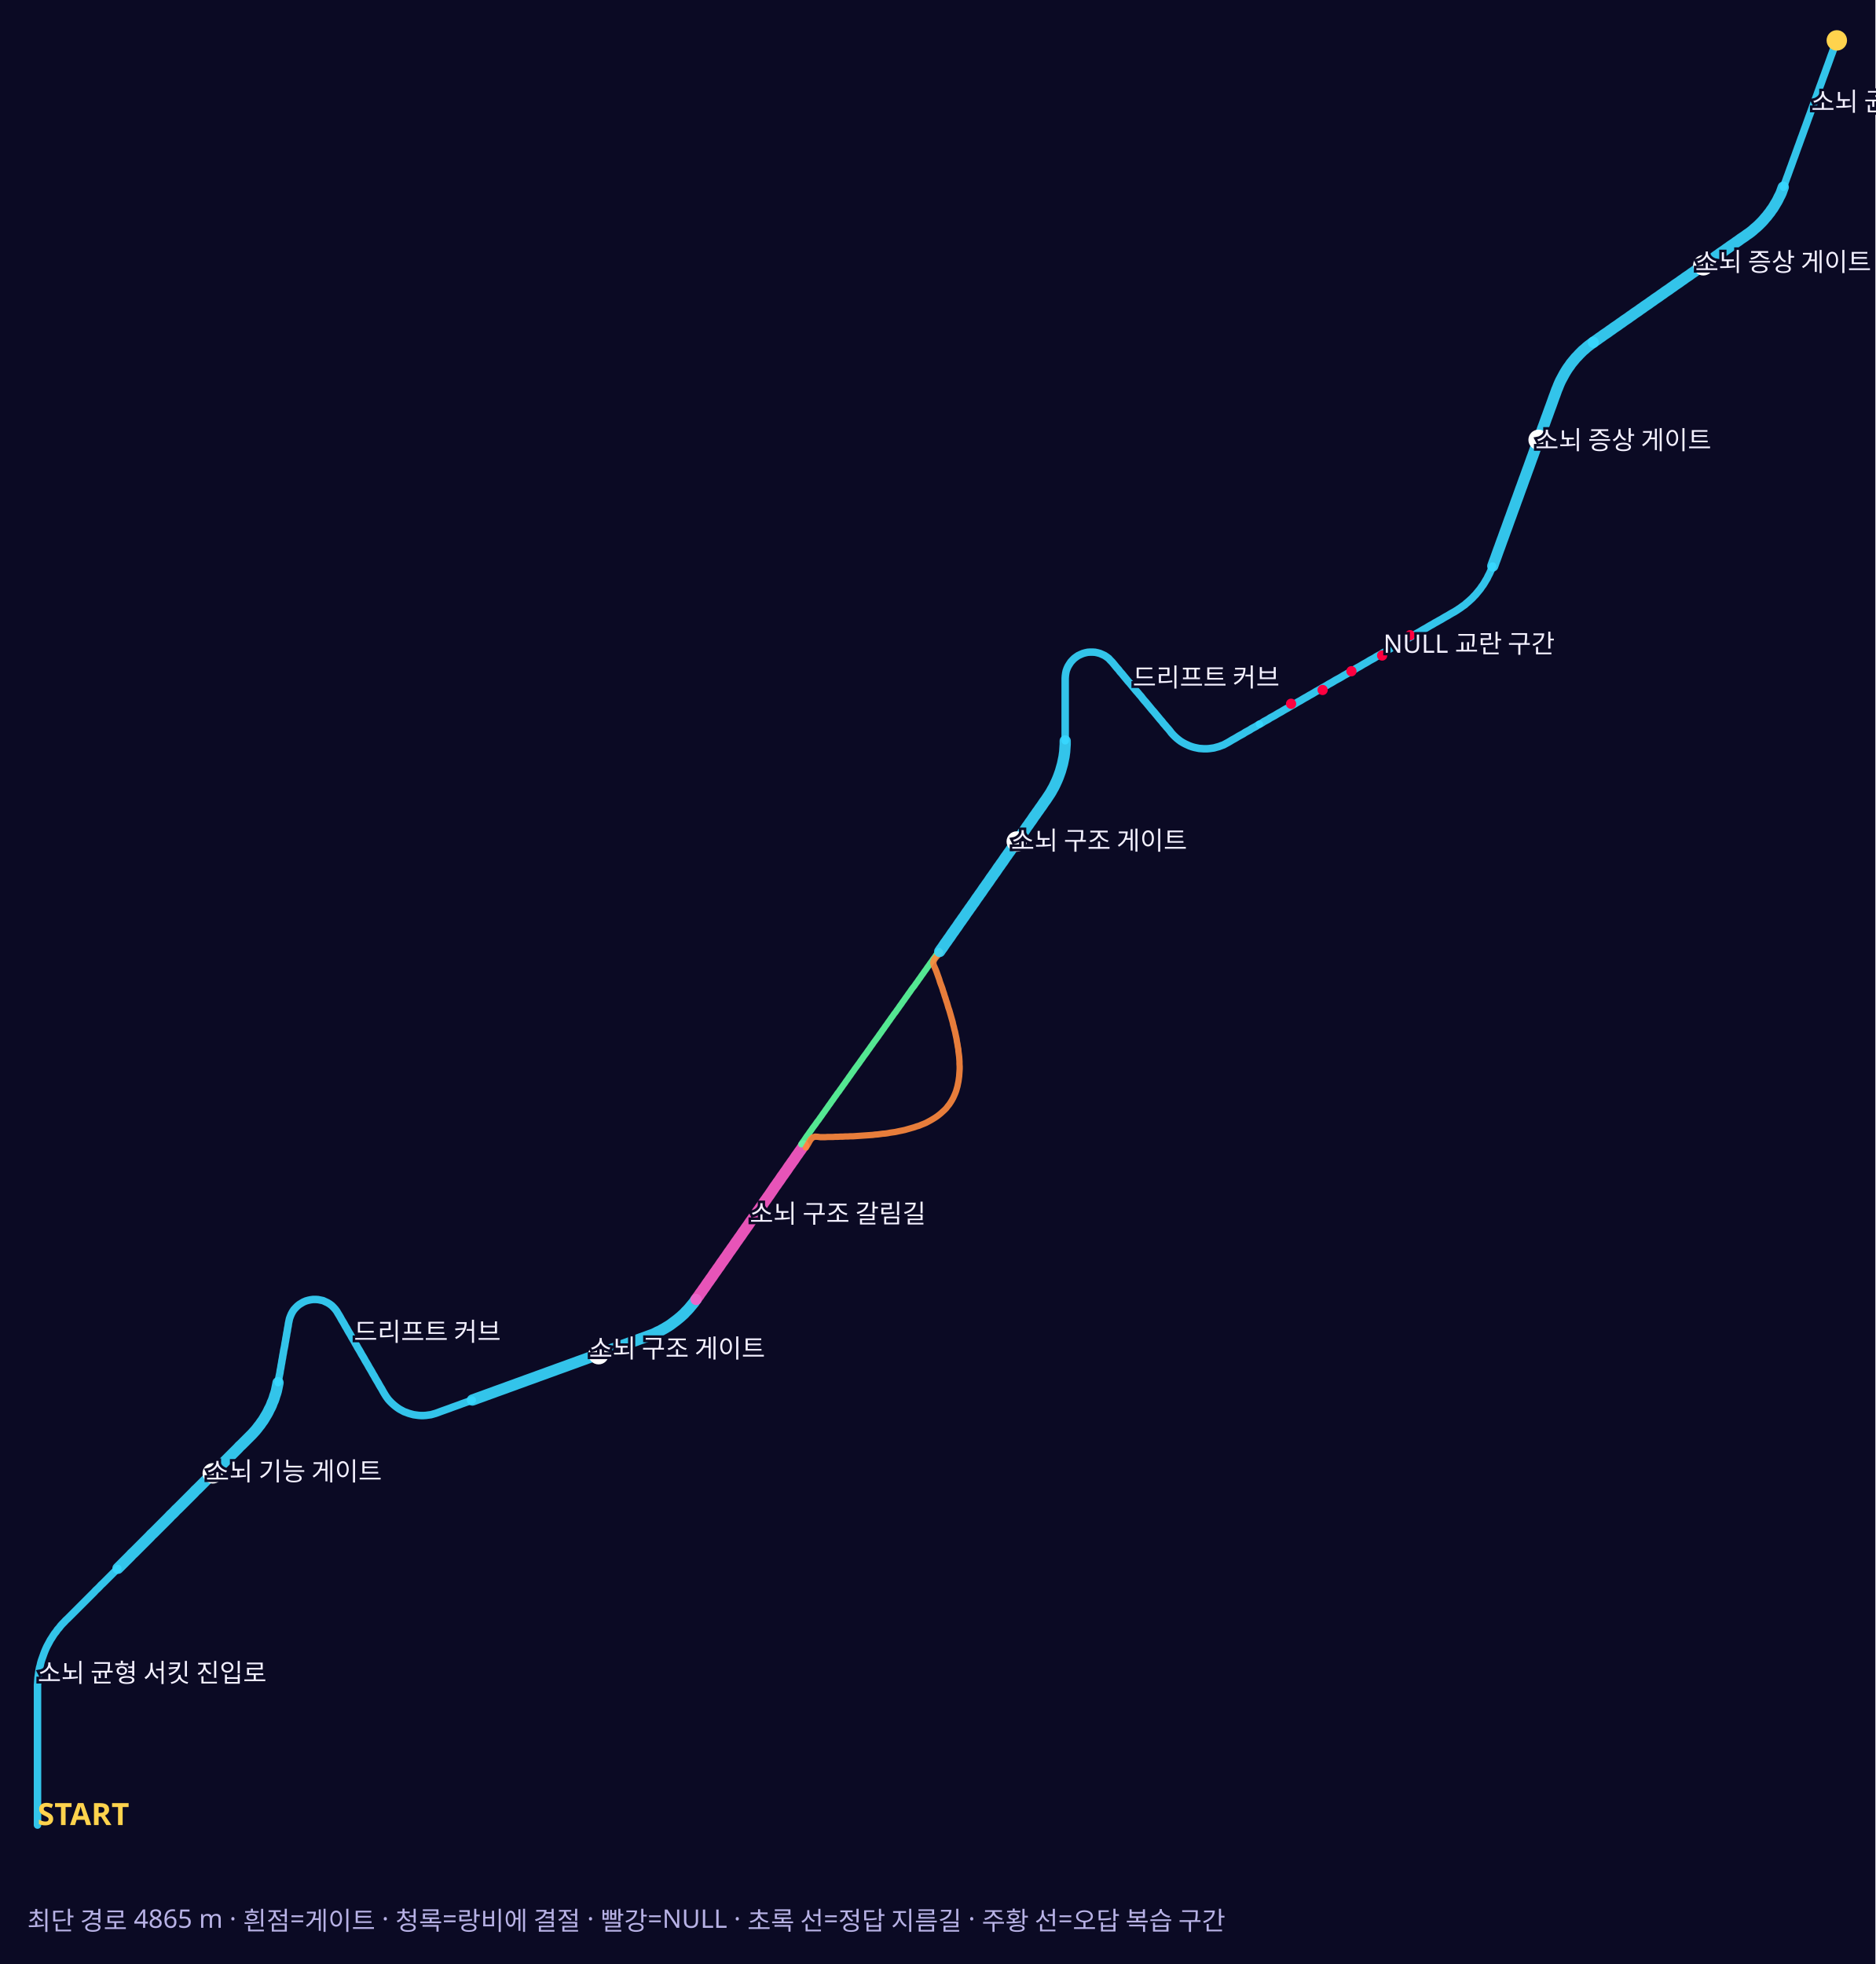
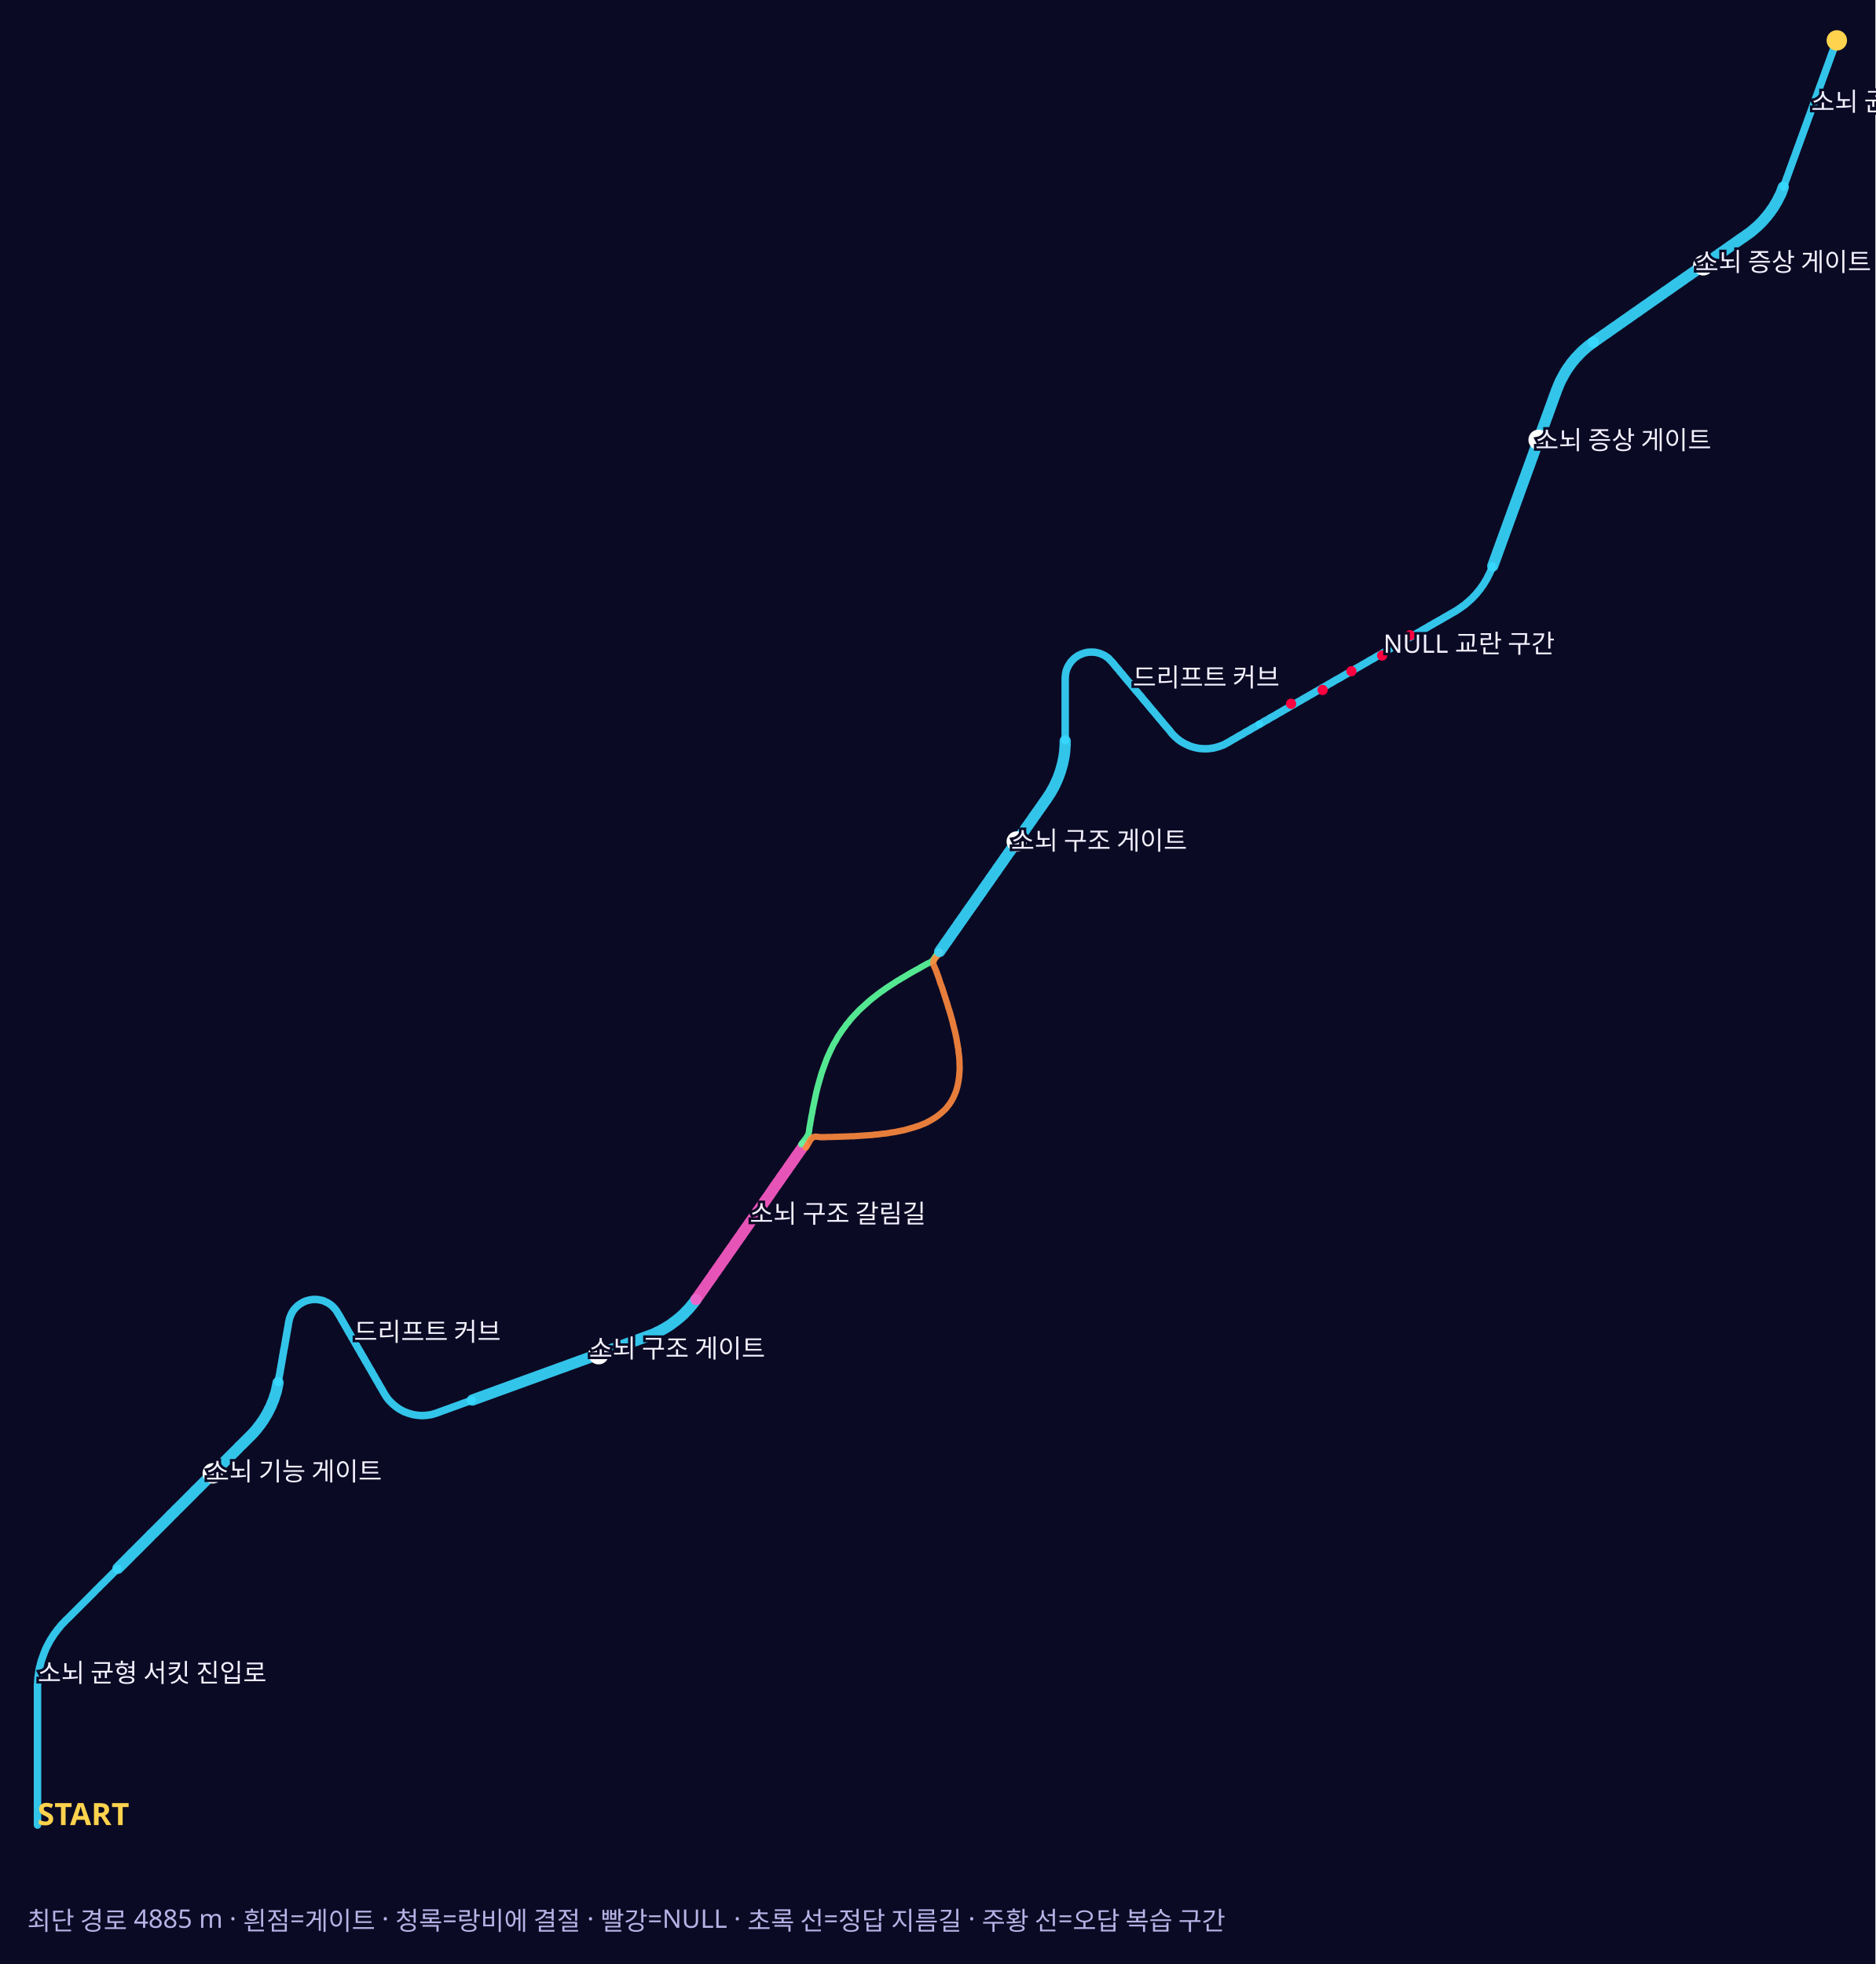
<svg xmlns="http://www.w3.org/2000/svg" width="1100" height="1152" font-family="sans-serif">
  <rect width="100%" height="100%" fill="#0B0A24" />
  <polyline points="22.0,1070.5 22.0,1069.0 22.0,1067.5 22.0,1066.1 22.0,1064.6 22.0,1063.1 22.0,1061.7 22.0,1060.2 22.0,1058.7 22.0,1057.3 22.0,1055.8 22.0,1054.3 22.0,1052.9 22.0,1051.4 22.0,1049.9 22.0,1048.5 22.0,1047.0 22.0,1045.5 22.0,1044.1 22.0,1042.6 22.0,1041.2 22.0,1039.7 22.0,1038.2 22.0,1036.8 22.0,1035.3 22.0,1033.8 22.0,1032.4 22.0,1030.9 22.0,1029.4 22.0,1028.0 22.0,1026.5 22.0,1025.0 22.0,1023.6 22.0,1022.1 22.0,1020.6 22.0,1019.2 22.0,1017.7 22.0,1016.2 22.0,1014.8 22.0,1013.3 22.0,1011.8 22.0,1010.4 22.0,1008.9 22.0,1007.5 22.0,1006.0 22.0,1004.5 22.0,1003.1 22.0,1001.6 22.0,1000.1 22.0,998.7 22.0,997.2 22.0,995.7 22.0,994.3 22.0,992.8 22.0,991.3 22.0,989.9 22.0,988.4 22.1,986.9 22.2,985.5 22.3,984.0 22.5,982.6 22.7,981.1 22.9,979.7 23.2,978.2 23.6,976.8 23.9,975.4 24.3,974.0 24.8,972.6 25.3,971.2 25.8,969.8 26.3,968.5 26.9,967.1 27.5,965.8 28.2,964.5 28.9,963.2 29.6,961.9 30.4,960.7 31.2,959.4 32.0,958.2 32.9,957.1 33.7,955.9 34.7,954.8 35.6,953.6 36.6,952.5 37.6,951.5 38.6,950.4 39.7,949.4 40.7,948.4 41.8,947.3 42.8,946.3 43.8,945.3 44.9,944.2 45.9,943.2 46.9,942.2 48.0,941.1 49.0,940.1 50.0,939.1 51.1,938.0 52.1,937.0 53.1,936.0 54.2,934.9 55.2,933.9 56.2,932.8 57.3,931.8 58.3,930.8 59.3,929.7 60.4,928.7 61.4,927.7 62.5,926.6 63.5,925.6 64.5,924.6 65.6,923.5 66.6,922.5 67.6,921.5 68.7,920.4 69.1,920.0" fill="none" stroke="#37D8FF" stroke-width="4.4" stroke-linecap="round" opacity="0.9" />
  <polyline points="69.2,919.9 70.2,918.9 71.2,917.9 72.3,916.8 73.3,915.8 74.3,914.8 75.4,913.7 76.4,912.7 77.4,911.6 78.5,910.6 79.5,909.6 80.6,908.5 81.6,907.5 82.6,906.5 83.7,905.4 84.7,904.4 85.7,903.4 86.8,902.3 87.8,901.3 88.8,900.2 89.9,899.2 90.9,898.2 92.0,897.1 93.0,896.1 94.0,895.1 95.1,894.0 96.1,893.0 97.1,892.0 98.2,890.9 99.2,889.9 100.2,888.8 101.3,887.8 102.3,886.8 103.3,885.7 104.4,884.7 105.4,883.7 106.5,882.6 107.5,881.6 108.5,880.6 109.6,879.5 110.6,878.5 111.6,877.5 112.7,876.4 113.7,875.4 114.7,874.3 115.8,873.3 116.8,872.3 117.9,871.2 118.9,870.2 119.9,869.2 121.0,868.1 122.0,867.1 123.0,866.1 124.1,865.0 125.1,864.0 126.1,862.9 127.2,861.9 128.2,860.9 129.3,859.8 130.3,858.8 131.3,857.8 132.4,856.7 133.4,855.7 134.4,854.7 135.5,853.6 136.5,852.6 137.5,851.6 138.6,850.5 139.6,849.5 140.6,848.4 141.7,847.4 142.7,846.4 143.8,845.3 144.8,844.3 145.8,843.3 146.9,842.2 147.9,841.2 148.9,840.1 149.9,839.0 150.8,837.9 151.7,836.7 152.6,835.6 153.4,834.4 154.3,833.2 155.1,831.9 155.8,830.7 156.6,829.4 157.3,828.1 157.9,826.8 158.6,825.5 159.2,824.2 159.7,822.8 160.3,821.5 160.8,820.1 161.2,818.7 161.7,817.3 162.1,815.9 162.4,814.5 162.7,813.0 163.0,811.6 163.1,811.0" fill="none" stroke="#37D8FF" stroke-width="6.6" stroke-linecap="round" opacity="0.9" />
  <polyline points="163.1,811.0 163.4,809.5 163.6,808.1 163.9,806.6 164.2,805.2 164.4,803.7 164.7,802.3 164.9,800.9 165.2,799.4 165.4,798.0 165.7,796.5 165.9,795.1 166.2,793.6 166.4,792.2 166.7,790.8 167.0,789.3 167.2,787.9 167.5,786.4 167.7,785.0 168.0,783.5 168.2,782.1 168.5,780.7 168.7,779.2 169.0,777.8 169.2,776.3 169.5,774.9 169.8,773.5 170.3,772.1 170.9,770.7 171.6,769.4 172.4,768.2 173.4,767.1 174.4,766.1 175.5,765.2 176.8,764.4 178.0,763.7 179.4,763.1 180.8,762.7 182.2,762.4 183.7,762.2 185.2,762.2 186.6,762.3 188.1,762.6 189.5,762.9 190.8,763.5 192.1,764.1 193.4,764.9 194.6,765.8 195.6,766.8 196.6,767.9 197.5,769.1 198.2,770.3 199.0,771.6 199.7,772.8 200.4,774.1 201.2,775.4 201.9,776.6 202.6,777.9 203.4,779.2 204.1,780.5 204.8,781.7 205.6,783.0 206.3,784.3 207.0,785.5 207.8,786.8 208.5,788.1 209.2,789.3 209.9,790.6 210.7,791.9 211.4,793.1 212.1,794.4 212.9,795.7 213.6,796.9 214.3,798.2 215.1,799.5 215.8,800.7 216.5,802.0 217.3,803.3 218.0,804.5 218.7,805.8 219.5,807.1 220.2,808.4 220.9,809.6 221.7,810.9 222.4,812.2 223.1,813.4 223.9,814.7 224.6,816.0 225.3,817.2 226.1,818.5 226.9,819.7 227.8,820.9 228.8,822.0 229.8,823.0 230.9,824.0 232.0,824.9 233.2,825.8 234.4,826.6 235.7,827.3 237.0,828.0 238.4,828.5 239.7,829.0 241.1,829.4 242.6,829.8 244.0,830.0 245.5,830.2 246.9,830.3 248.4,830.3 249.9,830.2 251.3,830.0 252.8,829.8 254.2,829.4 255.6,829.0 257.0,828.5 258.3,828.0 259.7,827.5 261.1,827.0 262.5,826.5 263.9,826.0 265.2,825.5 266.6,825.0 268.0,824.5 269.4,824.0 270.7,823.5 272.1,823.0 273.5,822.5 274.9,822.0 276.2,821.5 277.0,821.2" fill="none" stroke="#37D8FF" stroke-width="4.4" stroke-linecap="round" opacity="0.9" />
  <polyline points="277.1,821.2 278.5,820.7 279.8,820.2 281.2,819.7 282.6,819.2 284.0,818.7 285.3,818.2 286.7,817.7 288.1,817.2 289.5,816.7 290.8,816.2 292.2,815.7 293.6,815.2 295.0,814.7 296.4,814.2 297.7,813.7 299.1,813.2 300.5,812.7 301.9,812.2 303.2,811.7 304.6,811.2 306.0,810.7 307.4,810.2 308.7,809.7 310.1,809.2 311.5,808.7 312.9,808.2 314.3,807.7 315.6,807.2 317.0,806.7 318.4,806.2 319.8,805.7 321.1,805.2 322.5,804.7 323.9,804.2 325.3,803.7 326.6,803.2 328.0,802.7 329.4,802.2 330.8,801.7 332.2,801.2 333.5,800.7 334.9,800.2 336.3,799.7 337.7,799.2 339.0,798.7 340.4,798.2 341.8,797.7 343.2,797.2 344.5,796.7 345.9,796.2 347.3,795.6 348.7,795.1 350.1,794.6 351.4,794.1 352.8,793.6 354.2,793.1 355.6,792.6 356.9,792.1 358.3,791.6 359.7,791.1 361.1,790.6 362.4,790.1 363.8,789.6 365.2,789.1 366.6,788.6 368.0,788.1 369.3,787.6 370.7,787.1 372.1,786.6 373.5,786.1 374.8,785.6 376.2,785.1 377.6,784.6 379.0,784.1 380.3,783.6 381.7,783.1 383.1,782.6 384.4,782.0 385.7,781.3 387.1,780.7 388.3,780.0 389.6,779.3 390.9,778.5 392.1,777.8 393.3,777.0 394.5,776.1 395.7,775.2 396.9,774.3 398.0,773.4 399.1,772.5 400.2,771.5 401.3,770.5 402.3,769.4 403.3,768.4 404.3,767.3 405.2,766.2 406.2,765.0 407.1,763.9 407.9,762.7 408.3,762.2" fill="none" stroke="#37D8FF" stroke-width="6.6" stroke-linecap="round" opacity="0.9" />
  <polyline points="408.3,762.2 409.1,761.0 410.0,759.8 410.8,758.6 411.7,757.4 412.5,756.2 413.4,755.0 414.2,753.8 415.0,752.6 415.9,751.4 416.7,750.2 417.6,749.0 418.4,747.8 419.2,746.6 420.1,745.4 420.9,744.2 421.8,743.0 422.6,741.8 423.4,740.6 424.3,739.4 425.1,738.2 426.0,737.0 426.8,735.8 427.6,734.6 428.5,733.4 429.3,732.2 430.2,731.0 431.0,729.8 431.8,728.6 432.7,727.4 433.5,726.2 434.4,725.0 435.2,723.8 436.0,722.6 436.9,721.4 437.7,720.2 438.6,719.0 439.4,717.8 440.2,716.6 441.1,715.4 441.9,714.2 442.8,713.0 443.6,711.8 444.4,710.6 445.3,709.4 446.1,708.2 447.0,707.0 447.8,705.8 448.6,704.6 449.5,703.4 450.3,702.2 451.2,701.0 452.0,699.8 452.9,698.5 453.7,697.3 454.5,696.1 455.4,694.9 456.2,693.7 457.1,692.5 457.9,691.3 458.7,690.1 459.6,688.9 460.4,687.7 461.3,686.5 462.1,685.3 462.9,684.1 463.8,682.9 464.6,681.7 465.5,680.5 466.3,679.3 467.1,678.1 468.0,676.9 468.8,675.7 469.7,674.5 470.5,673.3 471.3,672.1" fill="none" stroke="#FF5CC8" stroke-width="6.6" stroke-linecap="round" opacity="0.9" />
-   <polyline points="470.0,671.2 470.8,670.0 471.7,668.8 472.5,667.6 473.3,666.4 474.2,665.2 475.0,664.0 475.9,662.8 476.7,661.6 477.6,660.4 478.5,659.2 479.3,658.0 480.2,656.9 481.0,655.7 481.9,654.5 482.7,653.3 483.6,652.1 484.4,650.9 485.3,649.7 486.1,648.5 487.0,647.3 487.8,646.1 488.7,644.9 489.5,643.7 490.4,642.5 491.2,641.3 492.1,640.2 492.9,639.0 493.8,637.8 494.6,636.6 495.5,635.4 496.3,634.2 497.2,633.0 498.0,631.8 498.9,630.6 499.7,629.4 500.6,628.2 501.4,627.0 502.3,625.8 503.1,624.7 504.0,623.5 504.8,622.3 505.7,621.1 506.5,619.9 507.4,618.7 508.3,617.5 509.1,616.3 510.0,615.1 510.8,613.9 511.7,612.7 512.5,611.5 513.4,610.3 514.2,609.2 515.1,608.0 515.9,606.8 516.8,605.6 517.6,604.4 518.5,603.2 519.3,602.0 520.2,600.8 521.0,599.6 521.9,598.4 522.7,597.2 523.6,596.0 524.4,594.8 525.3,593.7 526.1,592.5 527.0,591.3 527.8,590.1 528.7,588.9 529.5,587.7 530.4,586.5 531.2,585.3 532.1,584.1 532.9,582.9 533.8,581.7 534.6,580.5 535.5,579.3 536.4,578.2 537.2,577.0 538.1,575.8 538.9,574.6 539.8,573.4 540.6,572.2 541.5,571.0 542.3,569.8 543.2,568.6 544.0,567.4 544.9,566.2 545.7,565.0 546.6,563.8 547.4,562.6 548.3,561.4 549.1,560.2 549.9,559.0 550.8,557.8 550.8,557.8" fill="none" stroke="#5CFF9D" stroke-width="3.7" stroke-linecap="round" opacity="0.9" />
+   <polyline points="470.0,671.2 470.9,670.0 471.8,668.9 472.7,667.7 473.5,666.5 474.2,665.2 474.5,663.8 474.7,662.3 474.9,660.9 475.2,659.4 475.4,658.0 475.7,656.6 475.9,655.1 476.2,653.7 476.5,652.2 476.7,650.8 477.0,649.4 477.3,647.9 477.6,646.5 477.9,645.1 478.2,643.6 478.5,642.2 478.8,640.8 479.2,639.3 479.5,637.9 479.9,636.5 480.3,635.1 480.7,633.7 481.1,632.3 481.5,630.9 481.9,629.5 482.4,628.1 482.9,626.7 483.4,625.3 483.9,623.9 484.4,622.6 484.9,621.2 485.5,619.8 486.1,618.5 486.7,617.2 487.3,615.8 488.0,614.5 488.6,613.2 489.3,611.9 490.1,610.7 490.8,609.4 491.5,608.1 492.3,606.9 493.1,605.7 493.9,604.5 494.8,603.3 495.7,602.1 496.5,600.9 497.5,599.8 498.4,598.6 499.3,597.5 500.3,596.4 501.3,595.3 502.3,594.3 503.3,593.2 504.3,592.2 505.4,591.2 506.5,590.2 507.6,589.2 508.7,588.2 509.8,587.2 510.9,586.3 512.0,585.4 513.2,584.5 514.3,583.6 515.5,582.7 516.7,581.8 517.9,581.0 519.1,580.1 520.3,579.3 521.5,578.5 522.7,577.7 524.0,576.9 525.2,576.1 526.4,575.3 527.7,574.6 528.9,573.8 530.2,573.1 531.5,572.3 532.7,571.6 534.0,570.8 535.3,570.1 536.5,569.4 537.8,568.7 539.1,568.0 540.4,567.2 541.7,566.5 542.9,565.8 544.2,565.1 545.6,564.5 546.8,563.7 547.7,562.6 548.5,561.3 549.3,560.1 550.1,558.9 550.7,557.9" fill="none" stroke="#5CFF9D" stroke-width="3.7" stroke-linecap="round" opacity="0.9" />
  <polyline points="472.7,673.1 473.5,671.8 474.2,670.6 474.9,669.3 475.7,668.1 476.8,667.1 478.2,666.7 479.7,666.8 481.1,667.0 482.6,667.0 484.1,667.0 485.5,666.9 487.0,666.9 488.5,666.9 489.9,666.8 491.4,666.8 492.9,666.7 494.3,666.7 495.8,666.6 497.3,666.6 498.7,666.5 500.2,666.5 501.7,666.4 503.1,666.3 504.6,666.2 506.0,666.1 507.5,666.0 509.0,665.9 510.4,665.8 511.9,665.7 513.3,665.5 514.8,665.4 516.3,665.2 517.7,665.0 519.2,664.9 520.6,664.7 522.1,664.4 523.5,664.2 525.0,664.0 526.4,663.7 527.8,663.4 529.3,663.1 530.7,662.8 532.1,662.4 533.5,662.0 534.9,661.6 536.3,661.2 537.7,660.7 539.1,660.3 540.5,659.7 541.8,659.2 543.2,658.6 544.5,657.9 545.8,657.2 547.0,656.5 548.3,655.7 549.5,654.9 550.7,654.0 551.8,653.1 552.9,652.1 554.0,651.1 555.0,650.1 555.9,648.9 556.8,647.8 557.6,646.6 558.4,645.3 559.1,644.0 559.7,642.7 560.3,641.3 560.8,640.0 561.2,638.6 561.6,637.2 561.9,635.7 562.2,634.3 562.4,632.8 562.6,631.4 562.7,629.9 562.8,628.5 562.9,627.0 562.9,625.5 562.8,624.1 562.8,622.6 562.7,621.1 562.6,619.7 562.4,618.2 562.2,616.8 562.1,615.3 561.8,613.9 561.6,612.4 561.3,611.0 561.1,609.5 560.8,608.1 560.5,606.7 560.2,605.2 559.8,603.8 559.5,602.4 559.1,601.0 558.8,599.5 558.4,598.1 558.0,596.7 557.6,595.3 557.2,593.9 556.8,592.5 556.3,591.1 555.9,589.7 555.5,588.3 555.0,586.9 554.6,585.5 554.1,584.1 553.7,582.7 553.2,581.3 552.8,579.9 552.3,578.5 551.8,577.2 551.3,575.8 550.9,574.4 550.4,573.0 549.9,571.6 549.4,570.2 548.9,568.9 548.3,567.5 547.7,566.2 547.4,564.8 547.7,563.4 548.5,562.1 549.4,561.0 550.4,559.9 551.3,558.8 551.5,558.5" fill="none" stroke="#FF8A3D" stroke-width="3.7" stroke-linecap="round" opacity="0.9" />
  <polyline points="551.2,558.1 552.0,556.9 552.9,555.7 553.7,554.5 554.5,553.3 555.4,552.1 556.2,550.9 557.1,549.7 557.9,548.5 558.7,547.3 559.6,546.1 560.4,544.9 561.3,543.7 562.1,542.5 562.9,541.3 563.8,540.1 564.6,538.9 565.5,537.7 566.3,536.5 567.1,535.3 568.0,534.1 568.8,532.9 569.7,531.7 570.5,530.5 571.4,529.3 572.2,528.1 573.0,526.9 573.9,525.7 574.7,524.5 575.6,523.3 576.4,522.1 577.2,520.9 578.1,519.7 578.9,518.5 579.8,517.3 580.6,516.1 581.4,514.9 582.3,513.7 583.1,512.5 584.0,511.3 584.8,510.1 585.6,508.9 586.5,507.7 587.3,506.5 588.2,505.3 589.0,504.1 589.8,502.9 590.7,501.7 591.5,500.5 592.4,499.3 593.2,498.1 594.0,496.9 594.9,495.7 595.7,494.5 596.6,493.3 597.4,492.1 598.2,490.9 599.1,489.7 599.9,488.5 600.8,487.3 601.6,486.1 602.4,484.9 603.3,483.7 604.1,482.5 605.0,481.3 605.8,480.1 606.6,478.9 607.5,477.7 608.3,476.5 609.2,475.3 610.0,474.1 610.9,472.9 611.7,471.7 612.5,470.5 613.4,469.3 614.2,468.1 615.0,466.9 615.8,465.7 616.6,464.4 617.3,463.1 618.0,461.9 618.7,460.5 619.3,459.2 619.9,457.9 620.5,456.5 621.0,455.2 621.5,453.8 622.0,452.4 622.4,451.0 622.8,449.6 623.2,448.2 623.5,446.8 623.8,445.3 624.1,443.9 624.3,442.4 624.5,441.0 624.6,439.5 624.7,438.0 624.8,436.6 624.8,435.1 624.8,434.6" fill="none" stroke="#37D8FF" stroke-width="6.6" stroke-linecap="round" opacity="0.9" />
  <polyline points="624.8,434.5 624.8,433.0 624.8,431.6 624.8,430.1 624.8,428.6 624.8,427.2 624.8,425.7 624.8,424.2 624.8,422.8 624.8,421.3 624.8,419.8 624.8,418.4 624.8,416.9 624.8,415.4 624.8,414.0 624.8,412.5 624.8,411.0 624.8,409.6 624.8,408.1 624.8,406.6 624.8,405.2 624.8,403.7 624.8,402.2 624.8,400.8 624.8,399.3 624.8,397.9 624.9,396.4 625.1,394.9 625.4,393.5 625.9,392.1 626.5,390.8 627.3,389.5 628.1,388.3 629.1,387.2 630.1,386.2 631.3,385.3 632.5,384.5 633.8,383.9 635.2,383.3 636.6,382.9 638.0,382.6 639.5,382.5 640.9,382.5 642.4,382.6 643.8,382.9 645.2,383.3 646.6,383.9 647.9,384.5 649.1,385.3 650.3,386.2 651.3,387.3 652.3,388.3 653.3,389.5 654.2,390.6 655.1,391.7 656.1,392.8 657.0,394.0 658.0,395.1 658.9,396.2 659.8,397.3 660.8,398.5 661.7,399.6 662.7,400.7 663.6,401.8 664.5,402.9 665.5,404.1 666.4,405.2 667.4,406.3 668.3,407.4 669.3,408.5 670.2,409.7 671.1,410.8 672.1,411.9 673.0,413.0 674.0,414.2 674.9,415.3 675.8,416.4 676.8,417.5 677.7,418.6 678.7,419.8 679.6,420.9 680.5,422.0 681.5,423.1 682.4,424.3 683.4,425.4 684.3,426.5 685.3,427.6 686.2,428.7 687.1,429.9 688.1,431.0 689.1,432.0 690.2,433.0 691.3,433.9 692.5,434.8 693.8,435.6 695.1,436.3 696.4,436.9 697.7,437.5 699.1,438.0 700.5,438.4 701.9,438.7 703.4,439.0 704.8,439.1 706.3,439.2 707.8,439.2 709.2,439.1 710.7,438.9 712.1,438.7 713.5,438.3 715.0,437.9 716.3,437.4 717.7,436.9 719.0,436.2 720.3,435.5 721.5,434.8 722.8,434.0 724.1,433.3 725.3,432.6 726.6,431.8 727.9,431.1 729.2,430.4 730.4,429.6 731.7,428.9 733.0,428.2 734.2,427.4 735.5,426.7 736.8,426.0 738.0,425.2 738.7,424.8" fill="none" stroke="#37D8FF" stroke-width="4.4" stroke-linecap="round" opacity="0.9" />
  <polyline points="738.8,424.8 740.1,424.1 741.3,423.3 742.6,422.6 743.9,421.9 745.1,421.1 746.4,420.4 747.7,419.7 749.0,418.9 750.2,418.2 751.5,417.5 752.8,416.7 754.0,416.0 755.3,415.3 756.6,414.5 757.8,413.8 759.1,413.1 760.4,412.3 761.6,411.6 762.9,410.9 764.2,410.1 765.4,409.4 766.7,408.7 768.0,407.9 769.3,407.2 770.5,406.5 771.8,405.7 773.1,405.0 774.3,404.3 775.6,403.5 776.9,402.8 778.1,402.1 779.4,401.3 780.7,400.6 781.9,399.9 783.2,399.1 784.5,398.4 785.8,397.7 787.0,397.0 788.3,396.2 789.6,395.5 790.8,394.8 792.1,394.0 793.4,393.3 794.6,392.6 795.9,391.8 797.2,391.1 798.4,390.4 799.7,389.6 801.0,388.9 802.2,388.2 803.5,387.4 804.8,386.7 806.1,386.0 807.3,385.2 808.6,384.5 809.9,383.8 811.1,383.0 812.4,382.3 813.7,381.6 814.9,380.8 816.2,380.1 817.5,379.4 818.7,378.6 820.0,377.9 821.3,377.2 822.5,376.4 823.8,375.7 825.1,375.0 826.4,374.2 827.6,373.5 828.9,372.8 830.2,372.0 831.4,371.3 832.7,370.6 834.0,369.8 835.2,369.1 836.5,368.4 837.8,367.6 839.0,366.9 840.3,366.2 841.6,365.4 842.9,364.7 844.1,364.0 845.4,363.3 846.7,362.5 847.9,361.8 849.2,361.1 850.5,360.3 851.7,359.6 853.0,358.9 854.3,358.1 855.5,357.3 856.7,356.5 857.9,355.6 859.1,354.8 860.2,353.8 861.3,352.9 862.4,351.9 863.5,350.9 864.5,349.8 865.5,348.8 866.4,347.7 867.4,346.5 868.3,345.4 869.1,344.2 870.0,343.0 870.8,341.7 871.5,340.5 872.3,339.2 872.9,337.9 873.6,336.6 874.2,335.3 874.8,333.9 875.3,332.6 875.5,332.0" fill="none" stroke="#37D8FF" stroke-width="4.4" stroke-linecap="round" opacity="0.9" />
  <polyline points="875.6,332.0 876.1,330.6 876.6,329.2 877.1,327.9 877.6,326.5 878.1,325.1 878.6,323.7 879.1,322.3 879.6,321.0 880.1,319.6 880.6,318.2 881.1,316.8 881.6,315.5 882.1,314.1 882.6,312.7 883.1,311.3 883.6,310.0 884.1,308.6 884.6,307.2 885.1,305.8 885.6,304.4 886.1,303.1 886.6,301.7 887.1,300.3 887.6,298.9 888.1,297.6 888.6,296.2 889.1,294.8 889.6,293.4 890.1,292.1 890.6,290.7 891.1,289.3 891.6,287.9 892.1,286.5 892.6,285.2 893.1,283.8 893.6,282.4 894.1,281.0 894.6,279.7 895.1,278.3 895.6,276.9 896.1,275.5 896.6,274.2 897.1,272.8 897.6,271.4 898.1,270.0 898.6,268.6 899.1,267.3 899.6,265.9 900.1,264.5 900.6,263.1 901.1,261.8 901.6,260.4 902.1,259.0 902.6,257.6 903.1,256.3 903.6,254.9 904.1,253.5 904.6,252.1 905.1,250.7 905.6,249.4 906.1,248.0 906.6,246.6 907.1,245.2 907.6,243.9 908.1,242.5 908.6,241.1 909.1,239.7 909.6,238.4 910.1,237.0 910.6,235.6 911.1,234.2 911.6,232.8 912.1,231.5 912.6,230.1 913.1,228.7 913.7,227.3 914.2,226.0 914.8,224.6 915.4,223.3 916.1,222.0 916.8,220.7 917.5,219.4 918.2,218.2 919.0,216.9 919.8,215.7 920.7,214.5 921.5,213.3 922.4,212.2 923.4,211.0 924.3,209.9 925.3,208.9 926.3,207.8 927.3,206.8 928.4,205.7 929.5,204.8 930.6,203.8 931.7,202.9 932.9,202.0 934.1,201.1 934.5,200.8" fill="none" stroke="#37D8FF" stroke-width="6.6" stroke-linecap="round" opacity="0.9" />
  <polyline points="934.6,200.8 935.8,199.9 937.0,199.1 938.2,198.2 939.4,197.4 940.6,196.5 941.8,195.7 943.0,194.9 944.2,194.0 945.4,193.2 946.6,192.3 947.8,191.5 949.0,190.7 950.2,189.8 951.4,189.0 952.6,188.1 953.8,187.3 955.0,186.5 956.2,185.6 957.4,184.8 958.6,183.9 959.8,183.1 961.0,182.3 962.2,181.4 963.4,180.6 964.6,179.7 965.8,178.9 967.0,178.1 968.2,177.2 969.4,176.4 970.6,175.5 971.8,174.7 973.0,173.9 974.2,173.0 975.4,172.2 976.6,171.3 977.8,170.5 979.0,169.7 980.2,168.8 981.4,168.0 982.6,167.1 983.8,166.3 985.0,165.5 986.2,164.6 987.4,163.8 988.6,162.9 989.8,162.1 991.0,161.3 992.2,160.4 993.4,159.6 994.6,158.7 995.8,157.9 997.0,157.0 998.2,156.2 999.4,155.4 1000.6,154.5 1001.8,153.7 1003.0,152.8 1004.2,152.0 1005.4,151.2 1006.6,150.3 1007.8,149.5 1009.0,148.6 1010.2,147.8 1011.4,147.0 1012.6,146.1 1013.8,145.3 1015.0,144.4 1016.2,143.6 1017.4,142.8 1018.6,141.9 1019.8,141.1 1021.0,140.2 1022.2,139.4 1023.4,138.6 1024.6,137.7 1025.8,136.9 1027.0,136.0 1028.1,135.1 1029.2,134.1 1030.3,133.2 1031.4,132.2 1032.5,131.1 1033.5,130.1 1034.5,129.0 1035.4,127.9 1036.4,126.8 1037.3,125.6 1038.2,124.5 1039.0,123.3 1039.9,122.1 1040.7,120.8 1041.4,119.6 1042.2,118.3 1042.9,117.0 1043.5,115.7 1044.2,114.4 1044.8,113.1 1045.3,111.7 1045.8,110.3 1046.0,109.8" fill="none" stroke="#37D8FF" stroke-width="6.6" stroke-linecap="round" opacity="0.9" />
  <polyline points="1046.1,109.8 1046.6,108.4 1047.1,107.0 1047.6,105.6 1048.1,104.2 1048.6,102.9 1049.1,101.5 1049.6,100.1 1050.1,98.7 1050.6,97.4 1051.1,96.0 1051.6,94.6 1052.1,93.2 1052.6,91.9 1053.1,90.5 1053.6,89.1 1054.1,87.7 1054.6,86.3 1055.1,85.0 1055.6,83.6 1056.1,82.2 1056.6,80.8 1057.1,79.5 1057.6,78.1 1058.1,76.7 1058.6,75.3 1059.1,74.0 1059.6,72.6 1060.1,71.2 1060.6,69.8 1061.1,68.4 1061.6,67.1 1062.1,65.7 1062.6,64.3 1063.1,62.9 1063.6,61.6 1064.1,60.2 1064.6,58.8 1065.1,57.4 1065.6,56.1 1066.1,54.7 1066.6,53.3 1067.1,51.9 1067.6,50.5 1068.1,49.2 1068.6,47.8 1069.1,46.4 1069.6,45.0 1070.1,43.7 1070.6,42.3 1071.1,40.9 1071.6,39.5 1072.1,38.2 1072.6,36.8 1073.1,35.4 1073.6,34.0 1074.1,32.6 1074.6,31.3 1075.1,29.9 1075.6,28.5 1076.1,27.1 1076.6,25.8 1077.1,24.4 1077.6,23.0 1078.1,21.6 1078.6,20.3" fill="none" stroke="#37D8FF" stroke-width="4.4" stroke-linecap="round" opacity="0.9" />
  <circle cx="124.8" cy="864.2" r="6" fill="#FFFFFF" />
  <circle cx="351.1" cy="794.3" r="6" fill="#FFFFFF" />
  <circle cx="596.4" cy="493.6" r="6" fill="#FFFFFF" />
  <circle cx="757.3" cy="412.8" r="3" fill="#FF0040" />
  <circle cx="775.8" cy="404.7" r="3" fill="#FF0040" />
  <circle cx="792.7" cy="393.7" r="3" fill="#FF0040" />
  <circle cx="810.7" cy="384.5" r="3" fill="#FF0040" />
  <circle cx="827.1" cy="372.6" r="3" fill="#FF0040" />
  <circle cx="902.5" cy="258.0" r="6" fill="#FFFFFF" />
  <circle cx="999.1" cy="155.6" r="6" fill="#FFFFFF" />
  <circle cx="1077.4" cy="23.7" r="6" fill="#FFD34D" />
  <text x="22.1" y="986.6" fill="#F3F0FF" font-size="15" stroke="#0B0A24" stroke-width="3" paint-order="stroke">소뇌 균형 서킷 진입로</text>
  <text x="120.7" y="868.4" fill="#F3F0FF" font-size="15" stroke="#0B0A24" stroke-width="3" paint-order="stroke">소뇌 기능 게이트</text>
  <text x="207.6" y="786.5" fill="#F3F0FF" font-size="15" stroke="#0B0A24" stroke-width="3" paint-order="stroke">드리프트 커브</text>
  <text x="345.5" y="796.3" fill="#F3F0FF" font-size="15" stroke="#0B0A24" stroke-width="3" paint-order="stroke">소뇌 구조 게이트</text>
  <text x="439.8" y="717.2" fill="#F3F0FF" font-size="15" stroke="#0B0A24" stroke-width="3" paint-order="stroke">소뇌 구조 갈림길</text>
  <text x="593.0" y="498.4" fill="#F3F0FF" font-size="15" stroke="#0B0A24" stroke-width="3" paint-order="stroke">소뇌 구조 게이트</text>
  <text x="664.4" y="402.7" fill="#F3F0FF" font-size="15" stroke="#0B0A24" stroke-width="3" paint-order="stroke">드리프트 커브</text>
  <text x="811.4" y="382.9" fill="#F3F0FF" font-size="15" stroke="#0B0A24" stroke-width="3" paint-order="stroke">NULL 교란 구간</text>
  <text x="900.5" y="263.5" fill="#F3F0FF" font-size="15" stroke="#0B0A24" stroke-width="3" paint-order="stroke">소뇌 증상 게이트</text>
  <text x="994.3" y="159.0" fill="#F3F0FF" font-size="15" stroke="#0B0A24" stroke-width="3" paint-order="stroke">소뇌 증상 게이트</text>
  <text x="1062.4" y="65.0" fill="#F3F0FF" font-size="15" stroke="#0B0A24" stroke-width="3" paint-order="stroke">소뇌 균형 서킷 결승</text>
  <text x="22.0" y="1070.5" fill="#FFD34D" font-size="18" font-weight="bold">START</text>
-   <text x="16" y="1132" fill="#B8B2E6" font-size="15">최단 경로 4865 m · 흰점=게이트 · 청록=랑비에 결절 · 빨강=NULL · 초록 선=정답 지름길 · 주황 선=오답 복습 구간</text>
+   <text x="16" y="1132" fill="#B8B2E6" font-size="15">최단 경로 4885 m · 흰점=게이트 · 청록=랑비에 결절 · 빨강=NULL · 초록 선=정답 지름길 · 주황 선=오답 복습 구간</text>
</svg>
